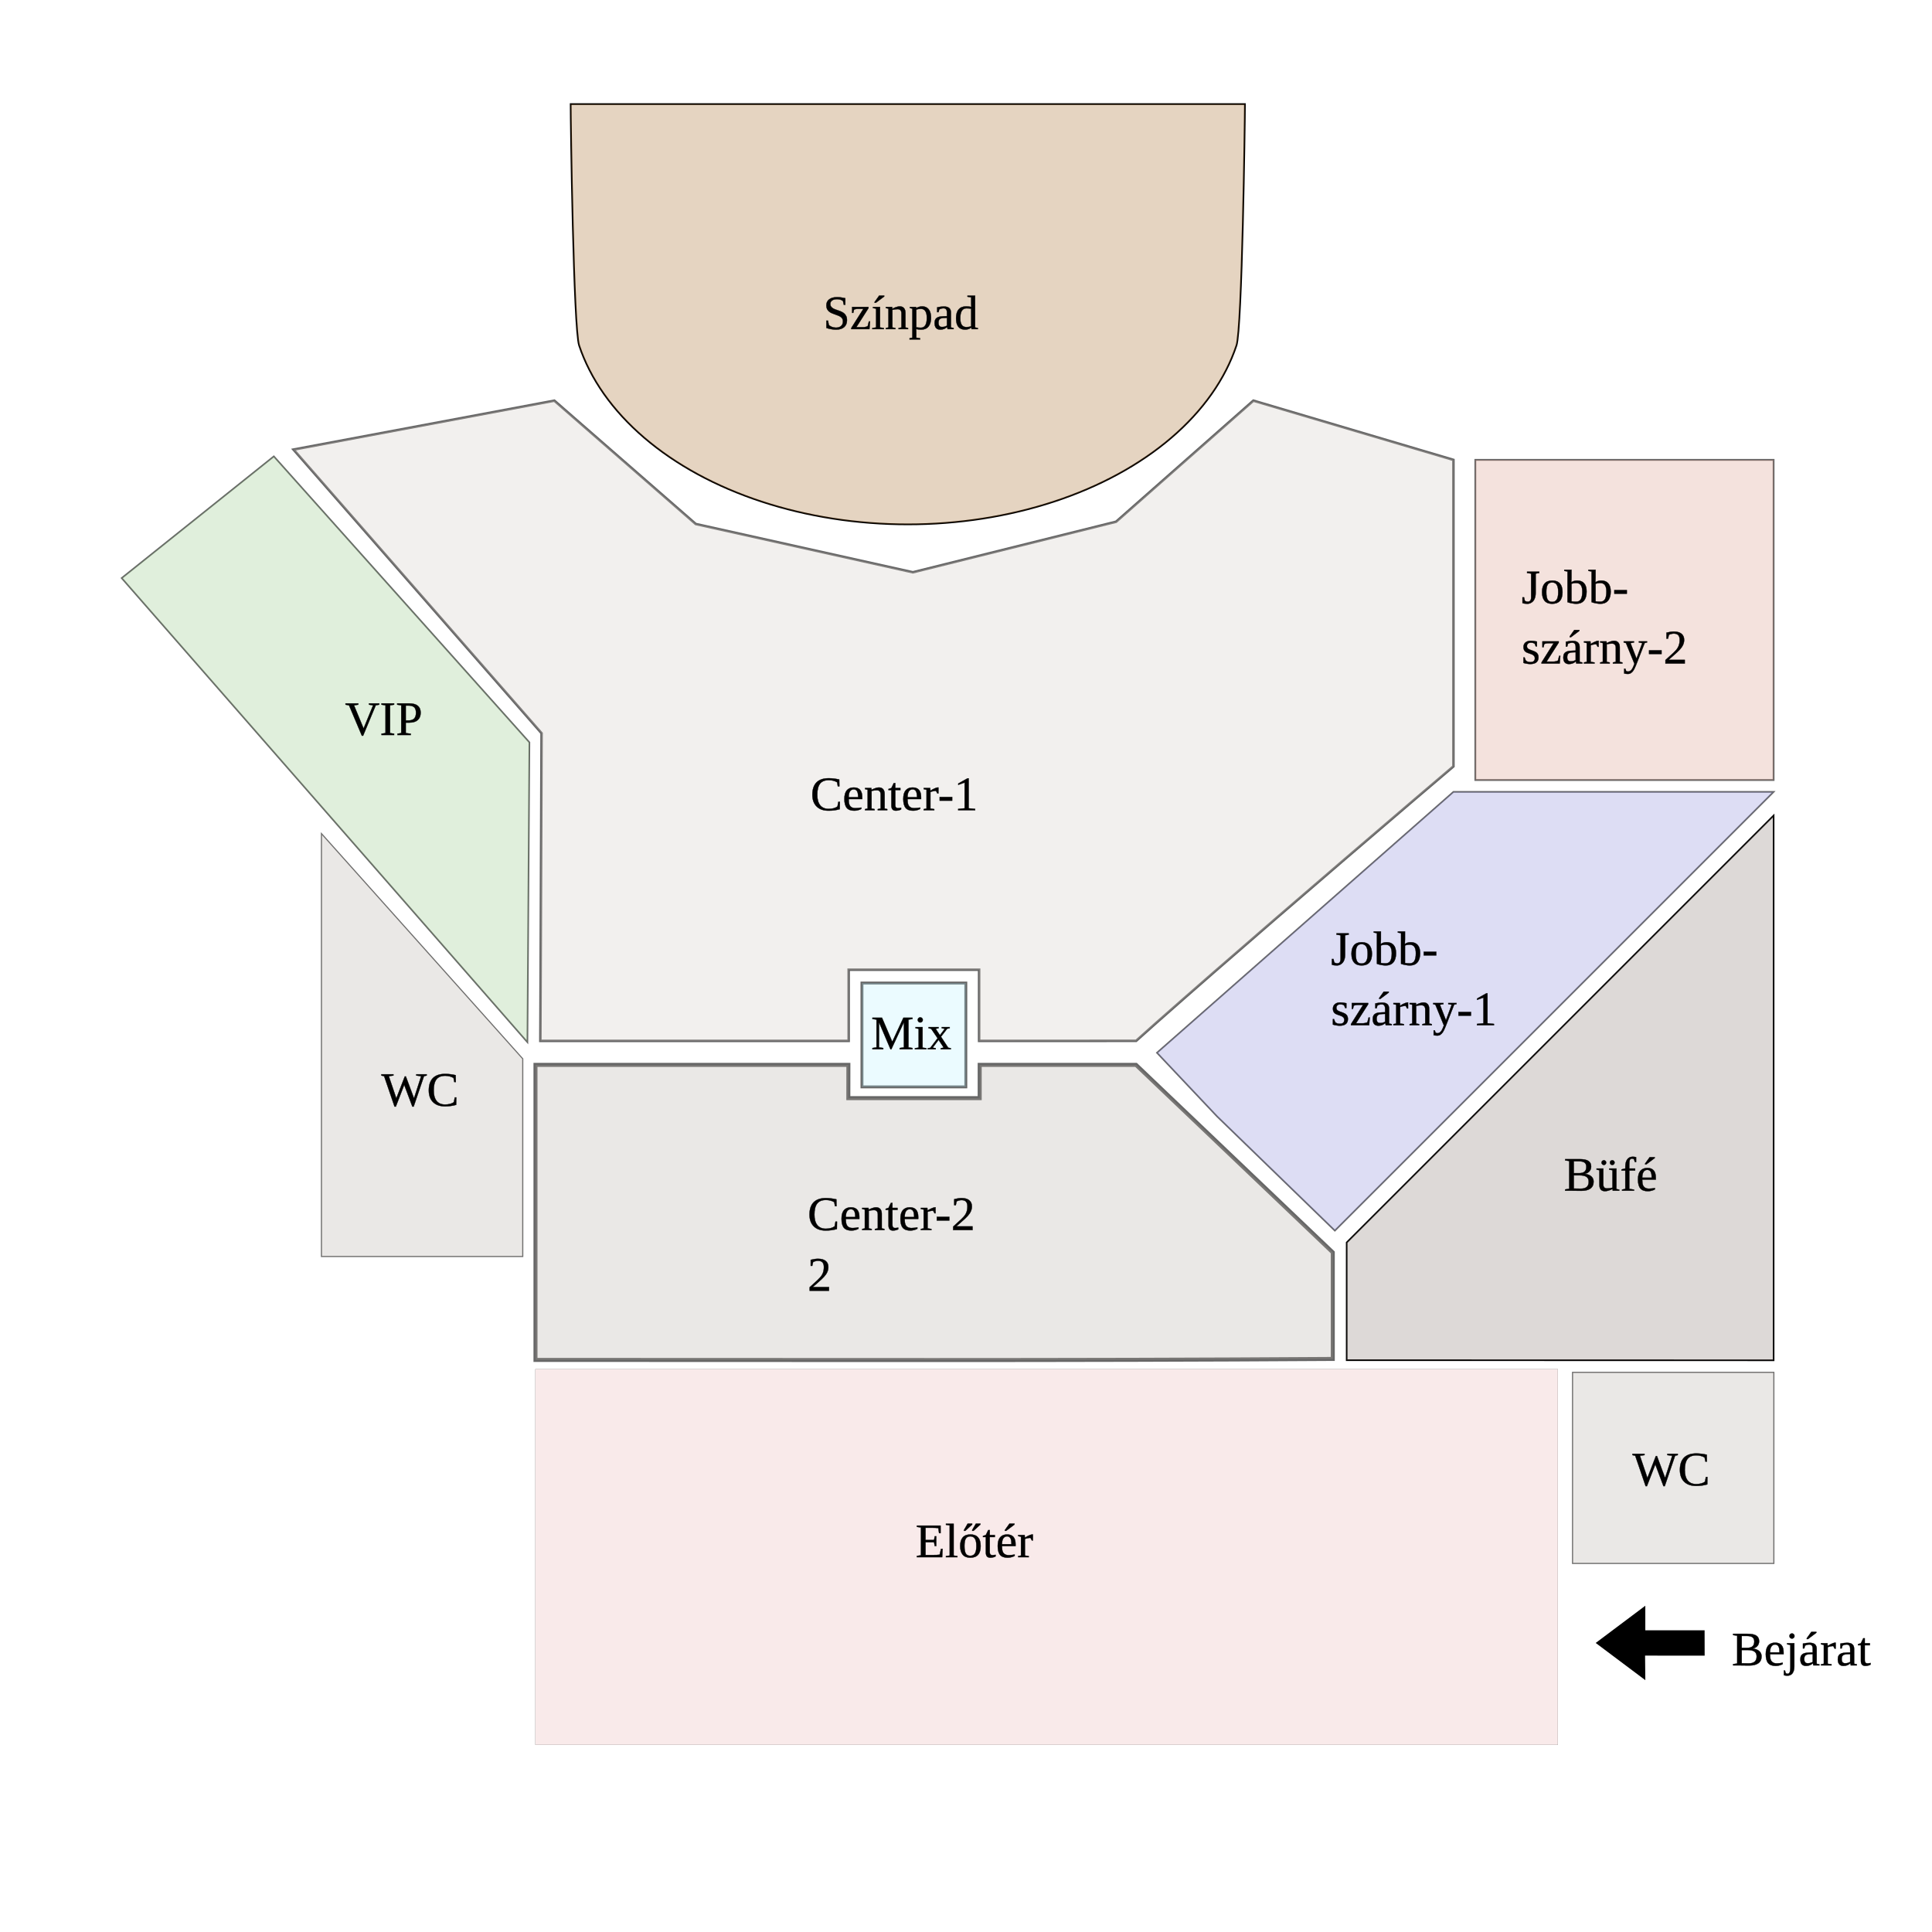
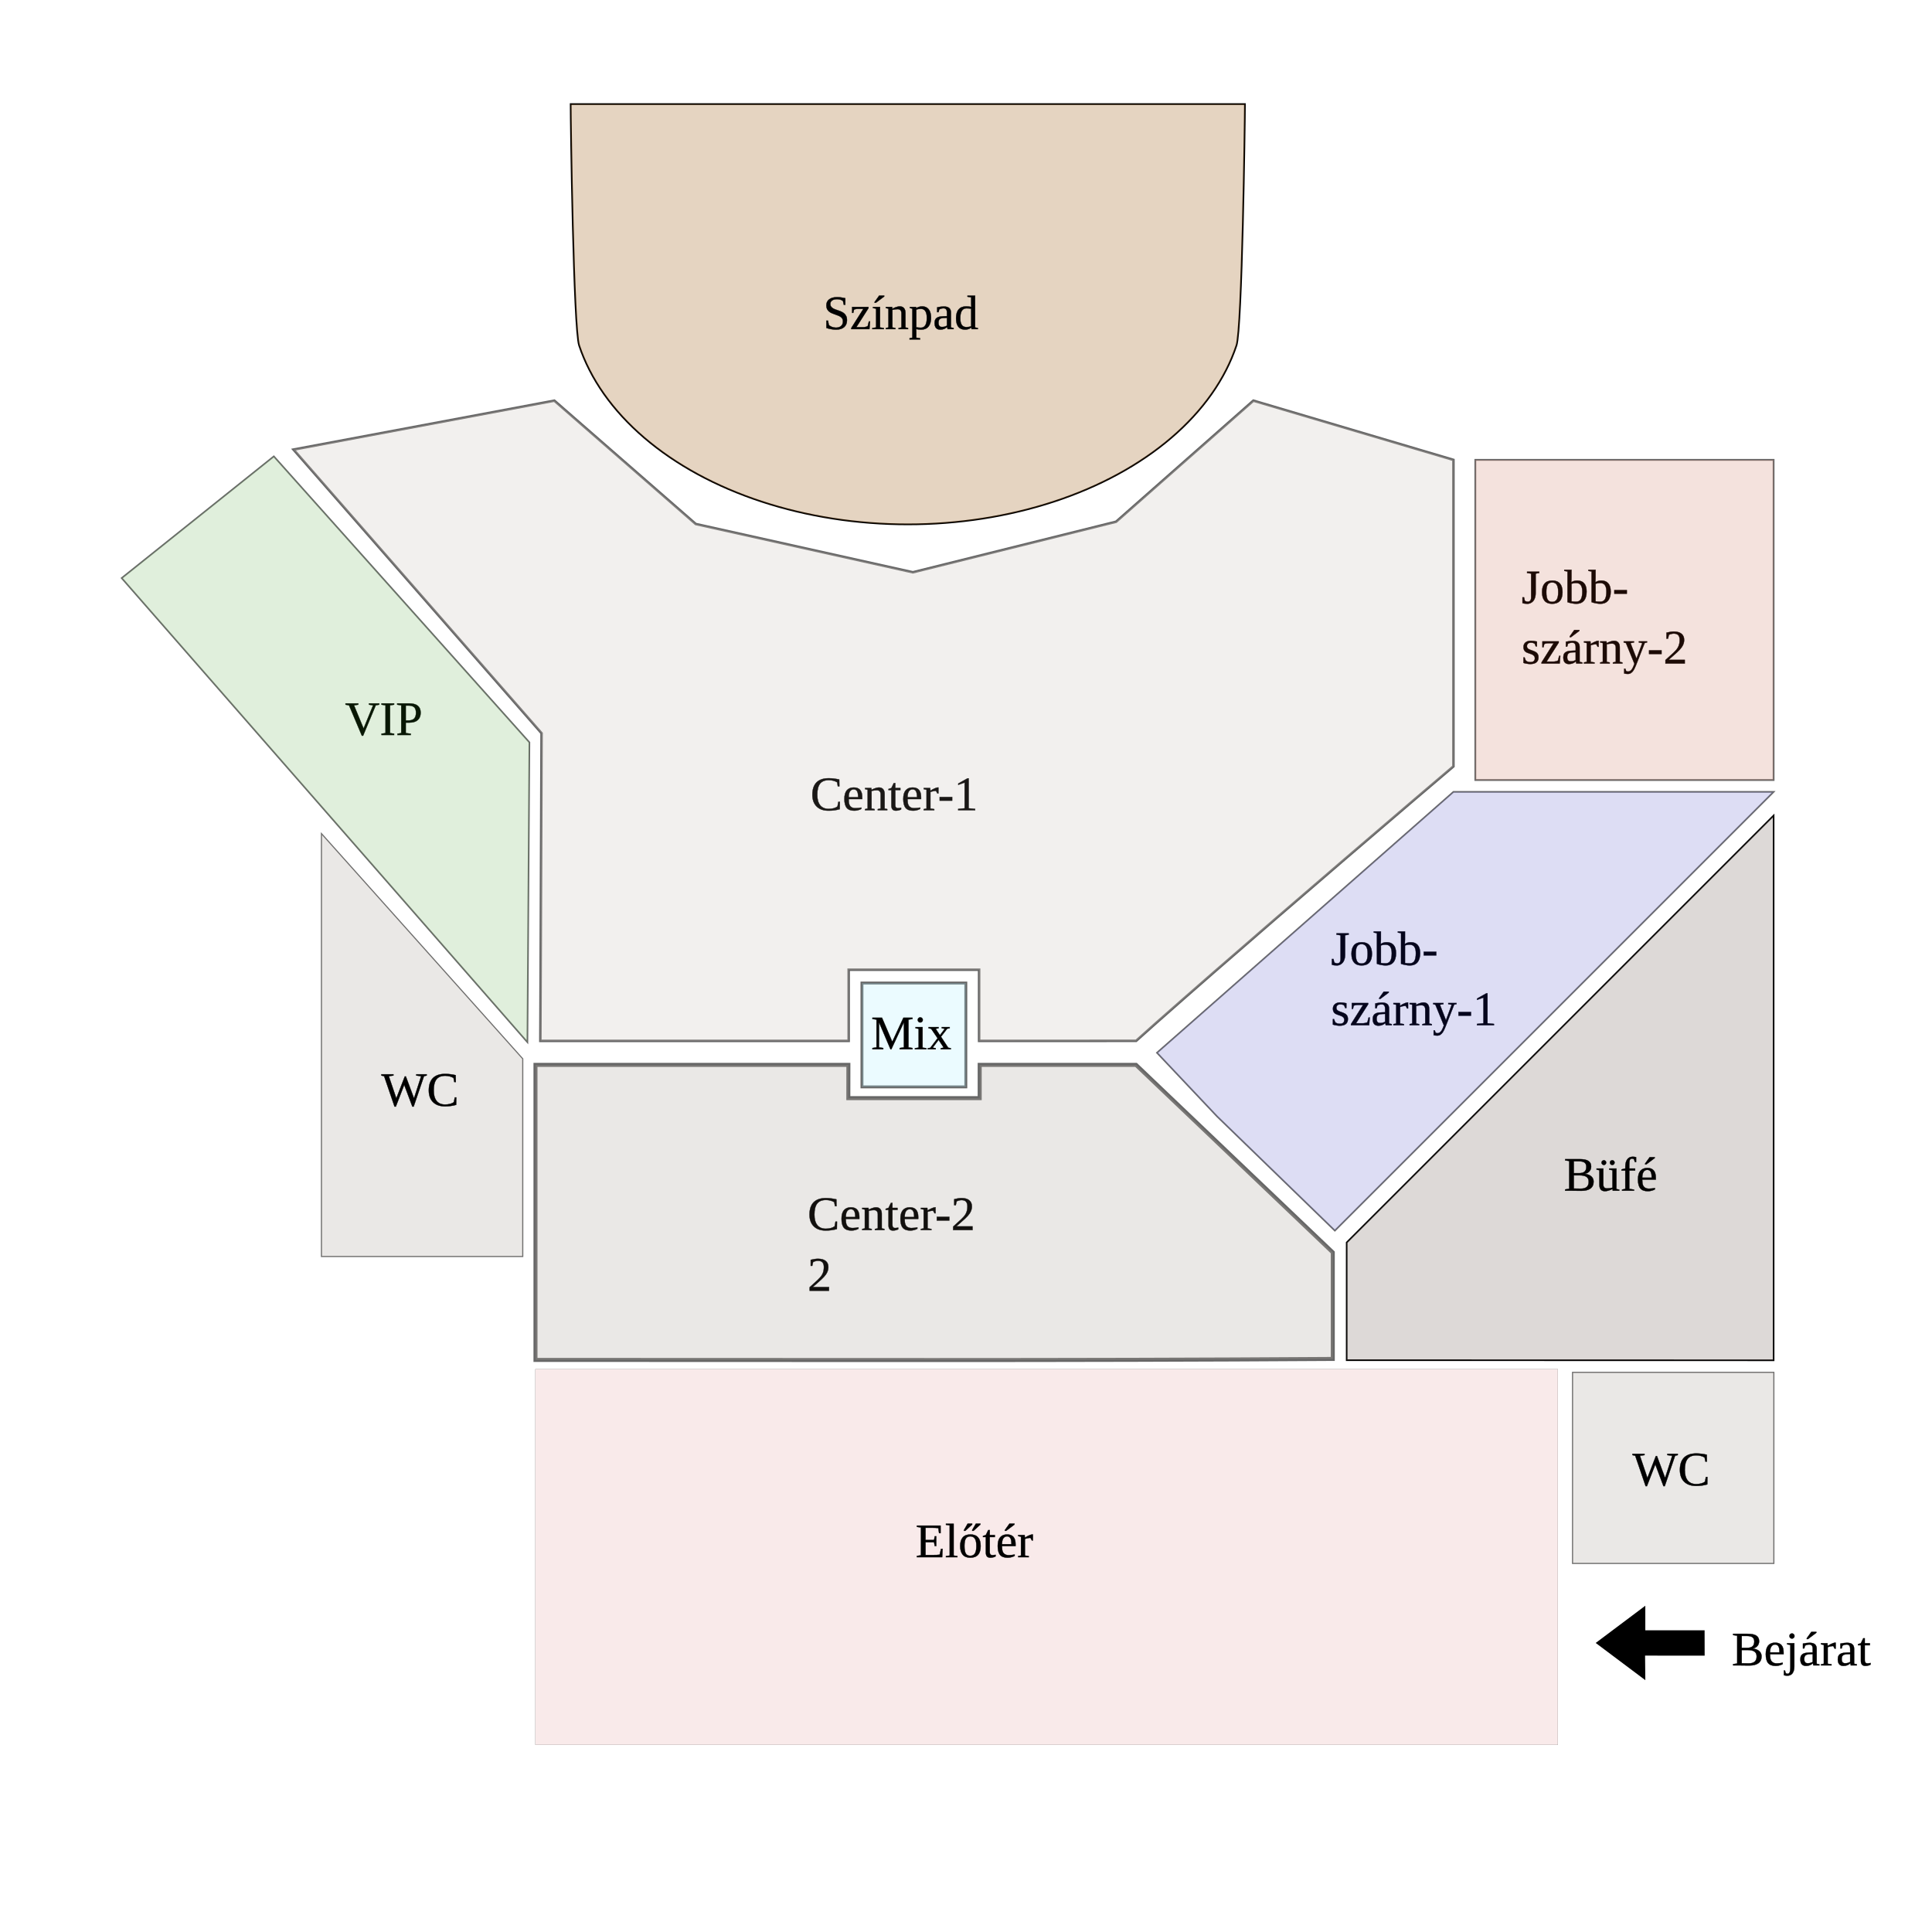
<svg xmlns="http://www.w3.org/2000/svg" width="158.75mm" height="158.75mm" viewBox="0 0 158.75 158.75" version="1.1" id="svg1">
  <defs id="defs1">
    <rect x="198.425" y="113.386" width="60.075" height="15.114" id="rect12-6-3-8" />
    <rect x="198.425" y="113.386" width="60.075" height="15.114" id="rect12-6-3-6-6-1-2-5" />
    <rect x="198.425" y="113.386" width="60.075" height="15.114" id="rect12-6-3-6-6-1-2-3" />
    <rect x="198.425" y="113.386" width="60.075" height="15.114" id="rect12-6-3-6-6-1-2-0" />
    <rect x="198.425" y="113.386" width="60.075" height="15.114" id="rect12-6-3-6-6-1-4-2-7" />
    <rect x="198.425" y="113.386" width="60.075" height="15.114" id="rect12-6-3-6-6-1-2-5-5" />
    <rect x="198.425" y="113.386" width="60.075" height="15.114" id="rect12-6-3-6-6-1-2-0-5-0" />
    <rect x="198.425" y="113.386" width="60.075" height="15.114" id="rect12-6-3-6-7-4" />
    <rect x="198.425" y="113.386" width="60.075" height="15.114" id="rect12-6-6-9-4" />
    <rect x="198.425" y="113.386" width="60.075" height="15.114" id="rect12-6-6-9-4-3" />
    <rect x="198.425" y="113.386" width="60.075" height="15.114" id="rect12-6-6-9-4-3-6" />
    <rect x="198.425" y="113.386" width="60.075" height="15.114" id="rect12-6-3-6-6-1-2-5-5-6" />
    <rect x="198.425" y="113.386" width="70.126" height="31.197" id="rect12-6-3-6-6-1-2-5-5-6-6" />
    <rect x="198.425" y="113.386" width="70.126" height="31.197" id="rect12-6-3-6-6-1-2-5-5-6-6-9" />
    <rect x="198.425" y="113.386" width="60.075" height="15.114" id="rect12-6-3-6-6-1-2-5-5-6-65" />
    <rect x="198.425" y="113.386" width="60.075" height="15.114" id="rect12-6-6-9-4-3-8" />
  </defs>
  <g id="layer1">
-     <path style="opacity:0.6;fill:#b43f24;fill-opacity:0.255;fill-rule:evenodd;stroke:#000000;stroke-width:0.147;paint-order:stroke markers fill;cursor:pointer" d="M 121.226,64.093 V 37.785 h 24.508 V 64.093 Z" id="l09_jobb_szarny_2" />
    <path style="opacity:0.6;fill:#786a60;fill-opacity:0.255;fill-rule:evenodd;stroke:#000000;stroke-width:0.093;paint-order:stroke markers fill" d="m 129.216,128.463 v -15.697 h 16.538 v 15.697 z" id="path6-1-0" />
-     <path d="M 102.988,32.921 91.707,42.87 75.011,47.024 57.169,43.057 45.55,32.922 24.117,36.941 44.5,60.249 44.401,85.529 H 69.734 v -5.846 h 10.718 v 5.846 l 12.902,-0.004 c 0.557,-0.496 1.039,-0.933 1.639,-1.464 2.901,-2.565 6.285,-5.513 9.911,-8.645 3.626,-3.133 7.493,-6.45 11.361,-9.752 1.076,-0.918 2.09,-1.776 3.16,-2.688 V 37.787 Z" style="opacity:0.6;fill:#ac9d93;fill-opacity:0.255;fill-rule:evenodd;stroke:#000000;stroke-width:0.208;paint-order:stroke markers fill;cursor:pointer" id="l09_center_1" />
-     <path style="opacity:0.6;fill:#786a60;fill-opacity:0.255;fill-rule:evenodd;stroke:#000000;stroke-width:0.33;paint-order:stroke markers fill;cursor:pointer" d="M 44,111.742 V 87.5 h 25.71 l -0.004,2.734 H 80.5 V 87.5 h 12.847 l 16.165,15.408 v 8.754 C 87.675,111.805 65.837,111.738 44,111.742 Z" id="l09_center_2" />
-     <path style="opacity:0.6;fill:#2724b4;fill-opacity:0.255;fill-rule:evenodd;stroke:#000000;stroke-width:0.134;paint-order:stroke markers fill;cursor:pointer" d="M 95.067,86.503 119.426,65.067 h 26.308 L 109.683,101.118 100,91.726 Z" id="l09_jobb_szarny_1" />
    <text xml:space="preserve" transform="matrix(0.3299827,0,0,0.3299827,1.110369,25.54346)" id="text12-6-6-8-98-9-3-2-1" style="white-space:pre;shape-inside:url(#rect12-6-3-6-6-1-2-5-5);display:inline;fill:#000000;fill-opacity:1;fill-rule:evenodd;stroke:#000000;stroke-width:0.076;stroke-dasharray:none;stroke-opacity:1;paint-order:stroke markers fill">
-       <tspan x="198.426" y="124.335" id="tspan1">Center-1</tspan>
+       <tspan x="198.426" y="124.335" id="tspan16">Center-1</tspan>
    </text>
    <text xml:space="preserve" transform="matrix(0.3299827,0,0,0.3299827,0.8754478,60.0421)" id="text12-6-6-8-98-9-3-2-1-3" style="white-space:pre;shape-inside:url(#rect12-6-3-6-6-1-2-5-5-6);display:inline;fill:#000000;fill-opacity:1;fill-rule:evenodd;stroke:#000000;stroke-width:0.076;stroke-dasharray:none;stroke-opacity:1;paint-order:stroke markers fill">
-       <tspan x="198.426" y="124.335" id="tspan2">Center-2</tspan>
-       <tspan x="198.426" y="139.448" id="tspan3">2</tspan>
+       <tspan x="198.426" y="124.335" id="tspan17">Center-2</tspan>
+       <tspan x="198.426" y="139.448" id="tspan18">2</tspan>
    </text>
    <text xml:space="preserve" transform="matrix(0.3299828,0,0,0.3299828,76.81831,95.81404)" id="text12-6-6-8-98-9-7-2-0" style="white-space:pre;shape-inside:url(#rect12-6-3-6-6-1-4-2-7);display:inline;fill:#000000;fill-opacity:1;fill-rule:evenodd;stroke:#000000;stroke-width:0.076;stroke-dasharray:none;stroke-opacity:1;paint-order:stroke markers fill">
-       <tspan x="198.426" y="124.335" id="tspan4">Bejárat</tspan>
+       <tspan x="198.426" y="124.335" id="tspan19">Bejárat</tspan>
    </text>
    <path style="fill:#000000;fill-opacity:1;fill-rule:evenodd;stroke:#000000;stroke-width:0.134;stroke-dasharray:none;stroke-opacity:1;paint-order:stroke markers fill" d="m 140.002,135.974 -0.004,-1.949 -4.872,-1e-5 -1e-5,-1.949 -3.897,2.923 3.897,2.923 -0.02,-1.949 z" id="path15-4-4-0" />
    <rect style="opacity:0.6;fill:#80e5ff;fill-opacity:0.255;fill-rule:evenodd;stroke:#000000;stroke-width:0.238;paint-order:stroke markers fill" id="rect13" width="8.532" height="8.532" x="70.827" y="80.776" />
    <path id="szinpad" style="fill:#99570c;fill-opacity:0.255;fill-rule:evenodd;stroke:#000000;stroke-width:0.14;paint-order:stroke markers fill" d="M 102.291,8.554 H 46.892 c 2.47e-4,1.415 0.233,18.45 0.695,19.83 0.461,1.38 1.148,2.721 2.048,3.997 0.9,1.276 2.007,2.478 3.3,3.585 1.293,1.107 2.764,2.112 4.386,2.995 1.622,0.883 3.384,1.638 5.254,2.253 1.868,0.614 3.832,1.083 5.854,1.398 2.022,0.315 4.09,0.474 6.164,0.474 2.074,-1.16e-4 4.141,-0.159 6.163,-0.474 2.022,-0.315 3.987,-0.784 5.856,-1.398 1.869,-0.614 3.63,-1.37 5.252,-2.253 1.622,-0.883 3.093,-1.888 4.386,-2.995 1.293,-1.107 2.4,-2.309 3.3,-3.585 0.9,-1.276 1.587,-2.616 2.048,-3.997 0.462,-1.38 0.695,-18.414 0.695,-19.83 z" />
    <text xml:space="preserve" transform="matrix(0.3299827,0,0,0.3299827,2.160521,-13.9862)" id="text12-6-6-7" style="white-space:pre;shape-inside:url(#rect12-6-3-8);display:inline;fill:#000000;fill-opacity:1;fill-rule:evenodd;stroke:#000000;stroke-width:0.076;stroke-dasharray:none;stroke-opacity:1;paint-order:stroke markers fill">
-       <tspan x="198.426" y="124.335" id="tspan5">Színpad</tspan>
+       <tspan x="198.426" y="124.335" id="tspan20">Színpad</tspan>
    </text>
-     <path style="opacity:0.6;fill:#3a961e;fill-opacity:0.255;fill-rule:evenodd;stroke:#000000;stroke-width:0.134;paint-order:stroke markers fill;cursor:pointer" d="M 43.5,61 22.5,37.5 10,47.5 43.336,85.633 Z" id="l09_vip" />
-     <g id="g2" transform="matrix(1.948717,0,0,1.948717,-242.416,-246.0273)">
-       <text xml:space="preserve" transform="matrix(0.1693333,0,0,0.1693333,105.3426,136.1873)" id="text12-6-6-8-98-9-3-9-49-6" style="white-space:pre;shape-inside:url(#rect12-6-3-6-6-1-2-0-5-0);display:inline;fill:#000000;fill-opacity:1;fill-rule:evenodd;stroke:#000000;stroke-width:0.076;stroke-dasharray:none;stroke-opacity:1;paint-order:stroke markers fill">
-         <tspan x="198.426" y="124.335" id="tspan6">VIP</tspan>
-       </text>
-     </g>
+     <text xml:space="preserve" transform="matrix(0.3299827,0,0,0.3299827,-37.13303,19.36314)" id="text12-6-6-8-98-9-3-9-49-6" style="white-space:pre;shape-inside:url(#rect12-6-3-6-6-1-2-0-5-0);display:inline;fill:#000000;fill-opacity:1;fill-rule:evenodd;stroke:#000000;stroke-width:0.076;stroke-dasharray:none;stroke-opacity:1;paint-order:stroke markers fill">
+       <tspan x="198.426" y="124.335" id="tspan21">VIP</tspan>
+     </text>
+     <path style="fill:#786a60;fill-opacity:0.253;fill-rule:evenodd;stroke:#000000;stroke-width:0.134;stroke-dasharray:none;stroke-opacity:1;paint-order:stroke markers fill" d="m 110.657,111.763 v -9.67 l 35.077,-35.077 v 44.756 z" id="path13" />
    <text xml:space="preserve" transform="matrix(0.3299827,0,0,0.3299827,6.096847,45.18907)" id="text12-6-6-8-9-6" style="white-space:pre;shape-inside:url(#rect12-6-3-6-7-4);display:inline;fill:#000000;fill-opacity:1;fill-rule:evenodd;stroke:#000000;stroke-width:0.076;stroke-dasharray:none;stroke-opacity:1;paint-order:stroke markers fill">
-       <tspan x="198.426" y="124.335" id="tspan7">Mix</tspan>
+       <tspan x="198.426" y="124.335" id="tspan22">Mix</tspan>
    </text>
-     <path style="fill:#786a60;fill-opacity:0.253;fill-rule:evenodd;stroke:#000000;stroke-width:0.134;stroke-dasharray:none;stroke-opacity:1;paint-order:stroke markers fill" d="m 110.657,111.763 0,-9.67 35.077,-35.077 0,44.756 z" id="path13" />
    <text xml:space="preserve" transform="matrix(0.3299827,0,0,0.3299827,43.88263,38.25975)" id="text12-6-6-8-98-9-3-2-1-3-9" style="white-space:pre;shape-inside:url(#rect12-6-3-6-6-1-2-5-5-6-6);display:inline;fill:#000000;fill-opacity:1;fill-rule:evenodd;stroke:#000000;stroke-width:0.076;stroke-dasharray:none;stroke-opacity:1;paint-order:stroke markers fill">
-       <tspan x="198.426" y="124.335" id="tspan8">Jobb-</tspan>
-       <tspan x="198.426" y="139.335" id="tspan9">szárny-1</tspan>
+       <tspan x="198.426" y="124.335" id="tspan23">Jobb-</tspan>
+       <tspan x="198.426" y="139.335" id="tspan24">szárny-1</tspan>
    </text>
    <text xml:space="preserve" transform="matrix(0.3299827,0,0,0.3299827,59.54099,8.541816)" id="text12-6-6-8-98-9-3-2-1-3-9-6" style="white-space:pre;shape-inside:url(#rect12-6-3-6-6-1-2-5-5-6-6-9);display:inline;fill:#000000;fill-opacity:1;fill-rule:evenodd;stroke:#000000;stroke-width:0.076;stroke-dasharray:none;stroke-opacity:1;paint-order:stroke markers fill">
-       <tspan x="198.426" y="124.335" id="tspan10">Jobb-</tspan>
-       <tspan x="198.426" y="139.335" id="tspan11">szárny-2</tspan>
+       <tspan x="198.426" y="124.335" id="tspan25">Jobb-</tspan>
+       <tspan x="198.426" y="139.335" id="tspan26">szárny-2</tspan>
    </text>
    <text xml:space="preserve" transform="matrix(0.3299827,0,0,0.3299827,63.01828,56.80868)" id="text12-6-7-5" style="white-space:pre;shape-inside:url(#rect12-6-6-9-4);display:inline;fill:#000000;fill-opacity:1;fill-rule:evenodd;stroke:#000000;stroke-width:0.076;stroke-dasharray:none;stroke-opacity:1;paint-order:stroke markers fill">
-       <tspan x="198.426" y="124.335" id="tspan12">Büfé</tspan>
+       <tspan x="198.426" y="124.335" id="tspan27">Büfé</tspan>
    </text>
    <text xml:space="preserve" transform="matrix(0.3299827,0,0,0.3299827,68.65664,81.02512)" id="text12-6-7-5-0" style="white-space:pre;shape-inside:url(#rect12-6-6-9-4-3);display:inline;fill:#000000;fill-opacity:1;fill-rule:evenodd;stroke:#000000;stroke-width:0.076;stroke-dasharray:none;stroke-opacity:1;paint-order:stroke markers fill">
-       <tspan x="198.426" y="124.335" id="tspan13">WC</tspan>
+       <tspan x="198.426" y="124.335" id="tspan28">WC</tspan>
    </text>
    <path style="opacity:0.6;fill:#786a60;fill-opacity:0.255;fill-rule:evenodd;stroke:#000000;stroke-width:0.093;paint-order:stroke markers fill" d="m 26.415,103.244 0,-34.744 16.538,18.5 v 16.244 z" id="path6-1-0-4" />
    <text xml:space="preserve" transform="matrix(0.3299827,0,0,0.3299827,-34.14445,49.83738)" id="text12-6-7-5-0-5" style="white-space:pre;shape-inside:url(#rect12-6-6-9-4-3-8);display:inline;fill:#000000;fill-opacity:1;fill-rule:evenodd;stroke:#000000;stroke-width:0.076;stroke-dasharray:none;stroke-opacity:1;paint-order:stroke markers fill">
-       <tspan x="198.426" y="124.335" id="tspan14">WC</tspan>
+       <tspan x="198.426" y="124.335" id="tspan29">WC</tspan>
    </text>
    <rect style="fill:#e9afaf;fill-opacity:0.255;fill-rule:evenodd;stroke:#000000;stroke-width:0.01;paint-order:stroke markers fill" id="rect1" width="84" height="30.87" x="44" y="112.5" />
    <text xml:space="preserve" transform="matrix(0.3299827,0,0,0.3299827,9.752088,86.92308)" id="text12-6-6-8-98-9-3-2-1-3-91" style="white-space:pre;shape-inside:url(#rect12-6-3-6-6-1-2-5-5-6-65);display:inline;fill:#000000;fill-opacity:1;fill-rule:evenodd;stroke:#000000;stroke-width:0.076;stroke-dasharray:none;stroke-opacity:1;paint-order:stroke markers fill">
-       <tspan x="198.426" y="124.335" id="tspan15">Előtér</tspan>
+       <tspan x="198.426" y="124.335" id="tspan30">Előtér</tspan>
    </text>
+     <g id="l09_vip">
+       <path style="opacity:0.6;fill:#3a961e;fill-opacity:0.255;fill-rule:evenodd;stroke:#000000;stroke-width:0.134;paint-order:stroke markers fill;cursor:pointer" d="M 43.5,61 22.5,37.5 10,47.5 43.336,85.633 Z" class="l09_vip" />
+     </g>
+     <g id="l09_jobb_szarny_2">
+       <path style="opacity:0.6;fill:#b43f24;fill-opacity:0.255;fill-rule:evenodd;stroke:#000000;stroke-width:0.147;paint-order:stroke markers fill;cursor:pointer" d="M 121.226,64.093 V 37.785 h 24.508 V 64.093 Z" class="l09_jobb_szarny_2" />
+     </g>
+     <g id="l09_center_1">
+       <path d="M 102.988,32.921 91.707,42.87 75.011,47.024 57.169,43.057 45.55,32.922 24.117,36.941 44.5,60.249 44.401,85.529 H 69.734 v -5.846 h 10.718 v 5.846 l 12.902,-0.004 c 0.557,-0.496 1.039,-0.933 1.639,-1.464 2.901,-2.565 6.285,-5.513 9.911,-8.645 3.626,-3.133 7.493,-6.45 11.361,-9.752 1.076,-0.918 2.09,-1.776 3.16,-2.688 V 37.787 Z" style="opacity:0.6;fill:#ac9d93;fill-opacity:0.255;fill-rule:evenodd;stroke:#000000;stroke-width:0.208;paint-order:stroke markers fill;cursor:pointer" class="l09_center_1" />
+     </g>
+     <g id="l09_center_2">
+       <path style="opacity:0.6;fill:#786a60;fill-opacity:0.255;fill-rule:evenodd;stroke:#000000;stroke-width:0.33;paint-order:stroke markers fill;cursor:pointer" d="M 44,111.742 V 87.5 h 25.71 l -0.004,2.734 H 80.5 V 87.5 h 12.847 l 16.165,15.408 v 8.754 C 87.675,111.805 65.837,111.738 44,111.742 Z" class="l09_center_2" />
+     </g>
+     <g id="l09_jobb_szarny_1">
+       <path style="opacity:0.6;fill:#2724b4;fill-opacity:0.255;fill-rule:evenodd;stroke:#000000;stroke-width:0.134;paint-order:stroke markers fill;cursor:pointer" d="M 95.067,86.503 119.426,65.067 h 26.308 L 109.683,101.118 100,91.726 Z" class="l09_jobb_szarny_1" />
+     </g>
  </g>
</svg>
